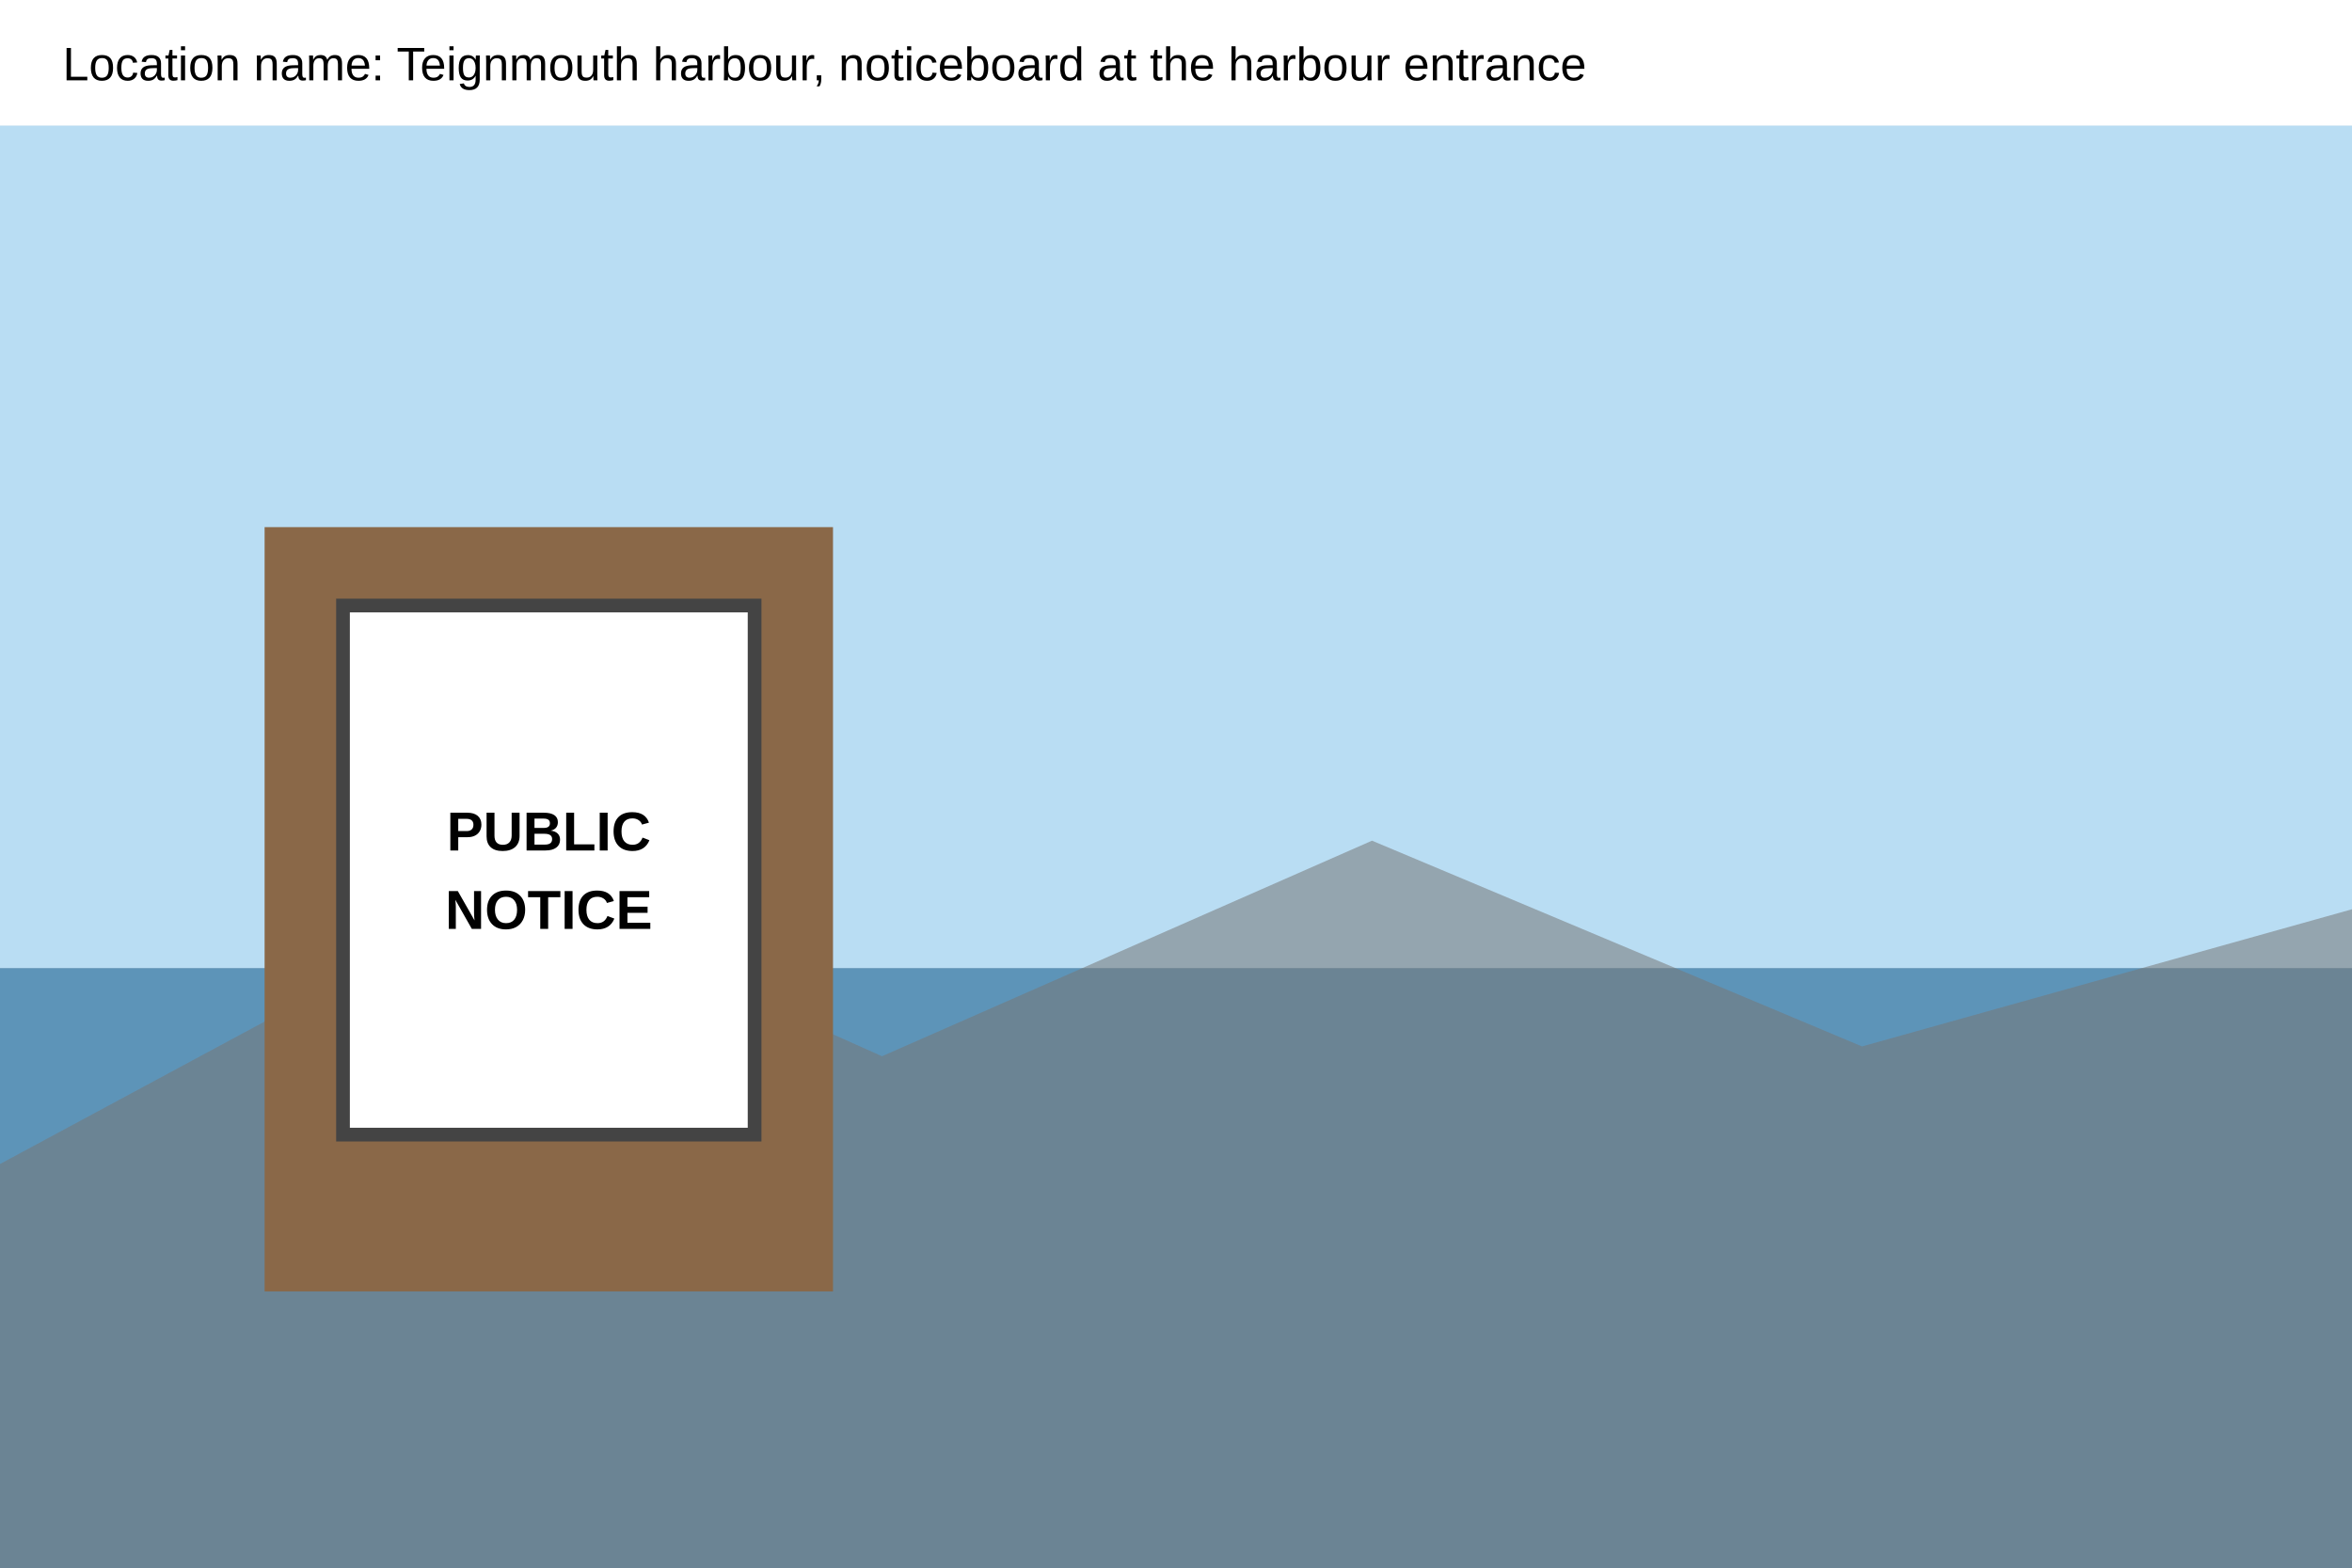
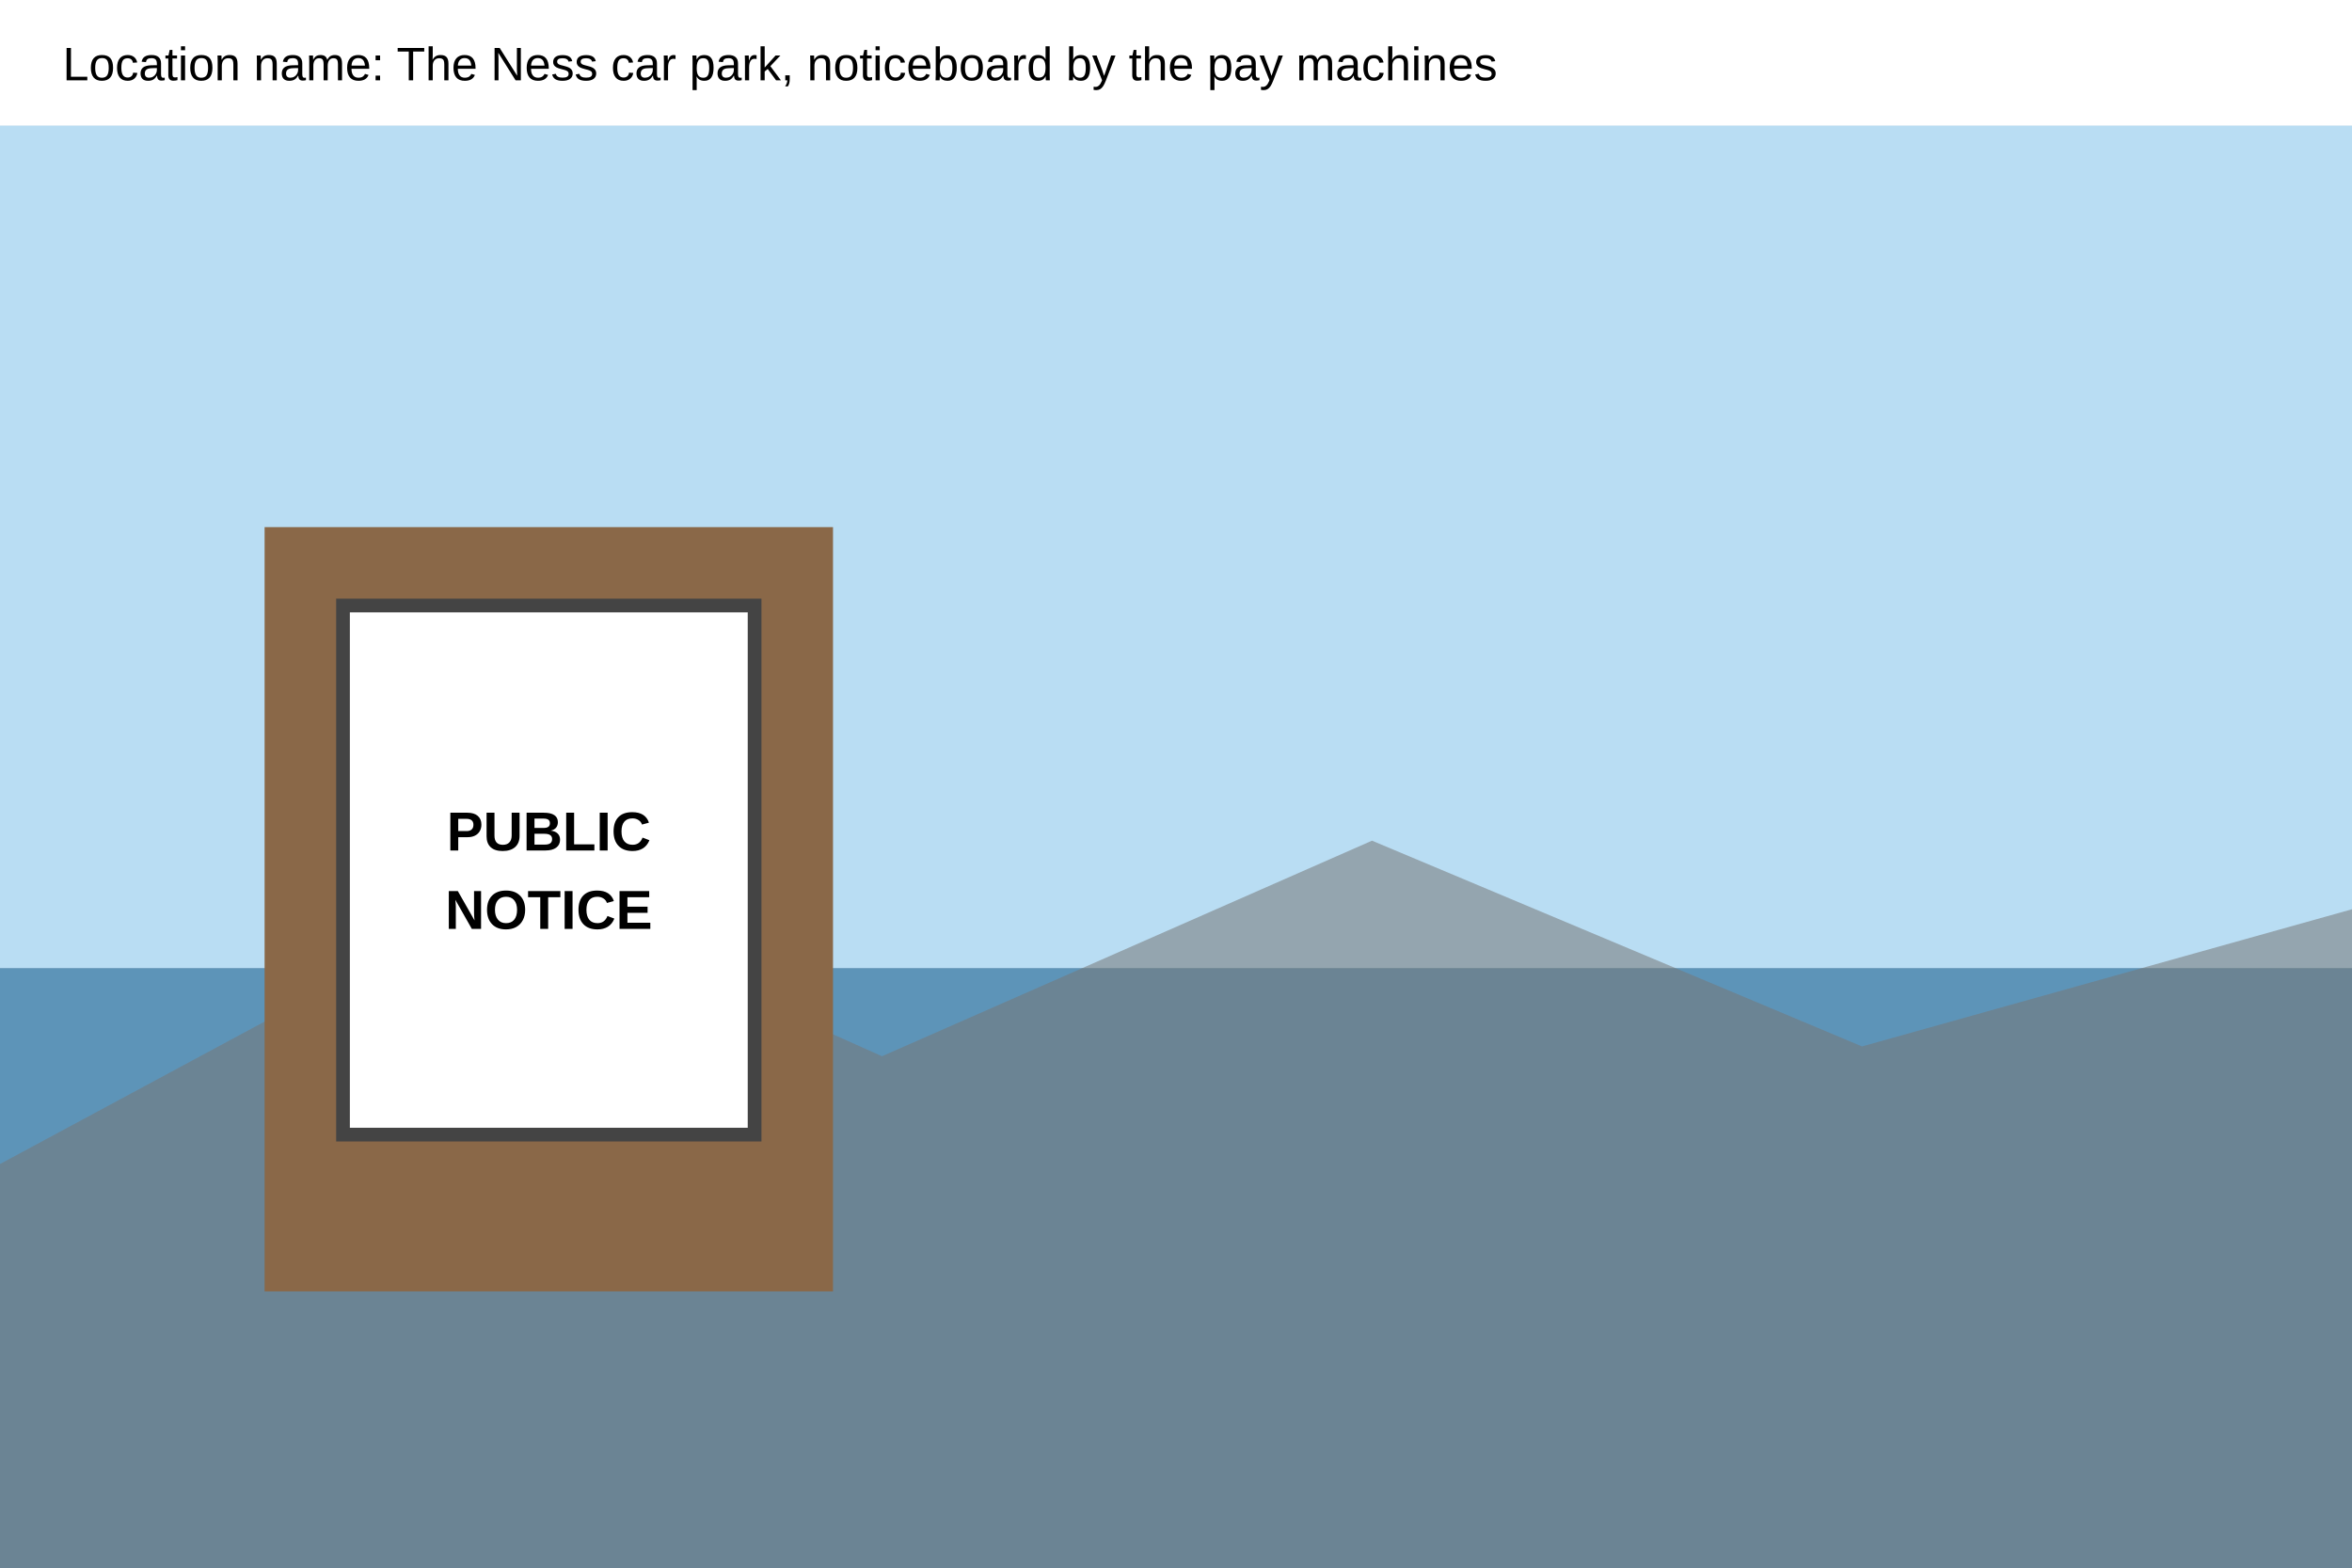
<svg xmlns="http://www.w3.org/2000/svg" width="1200" height="800" viewBox="0 0 1200 800">
  <g transform="translate(0 64)">
    <rect width="1200" height="430" fill="#b9ddf3" />
    <rect y="430" width="1200" height="370" fill="#5d94b8" />
    <path d="M0 530L260 390l190 85 250-110 250 105 250-70v400H0z" fill="#777" opacity=".55" />
    <rect x="135" y="205" width="290" height="390" fill="#8a6848" />
    <rect x="175" y="245" width="210" height="270" fill="#fff" stroke="#444" stroke-width="7" />
    <text x="280" y="370" text-anchor="middle" font-family="Arial" font-size="28" font-weight="700">PUBLIC</text>
    <text x="280" y="410" text-anchor="middle" font-family="Arial" font-size="28" font-weight="700">NOTICE</text>
  </g>
  <rect width="1200" height="64" fill="#fff" />
-   <text x="32" y="41" font-family="Arial" font-size="24">Location name: Teignmouth harbour, noticeboard at the harbour entrance</text>
+   <text x="32" y="41" font-family="Arial" font-size="24">Location name: The Ness car park, noticeboard by the pay machines</text>
</svg>
